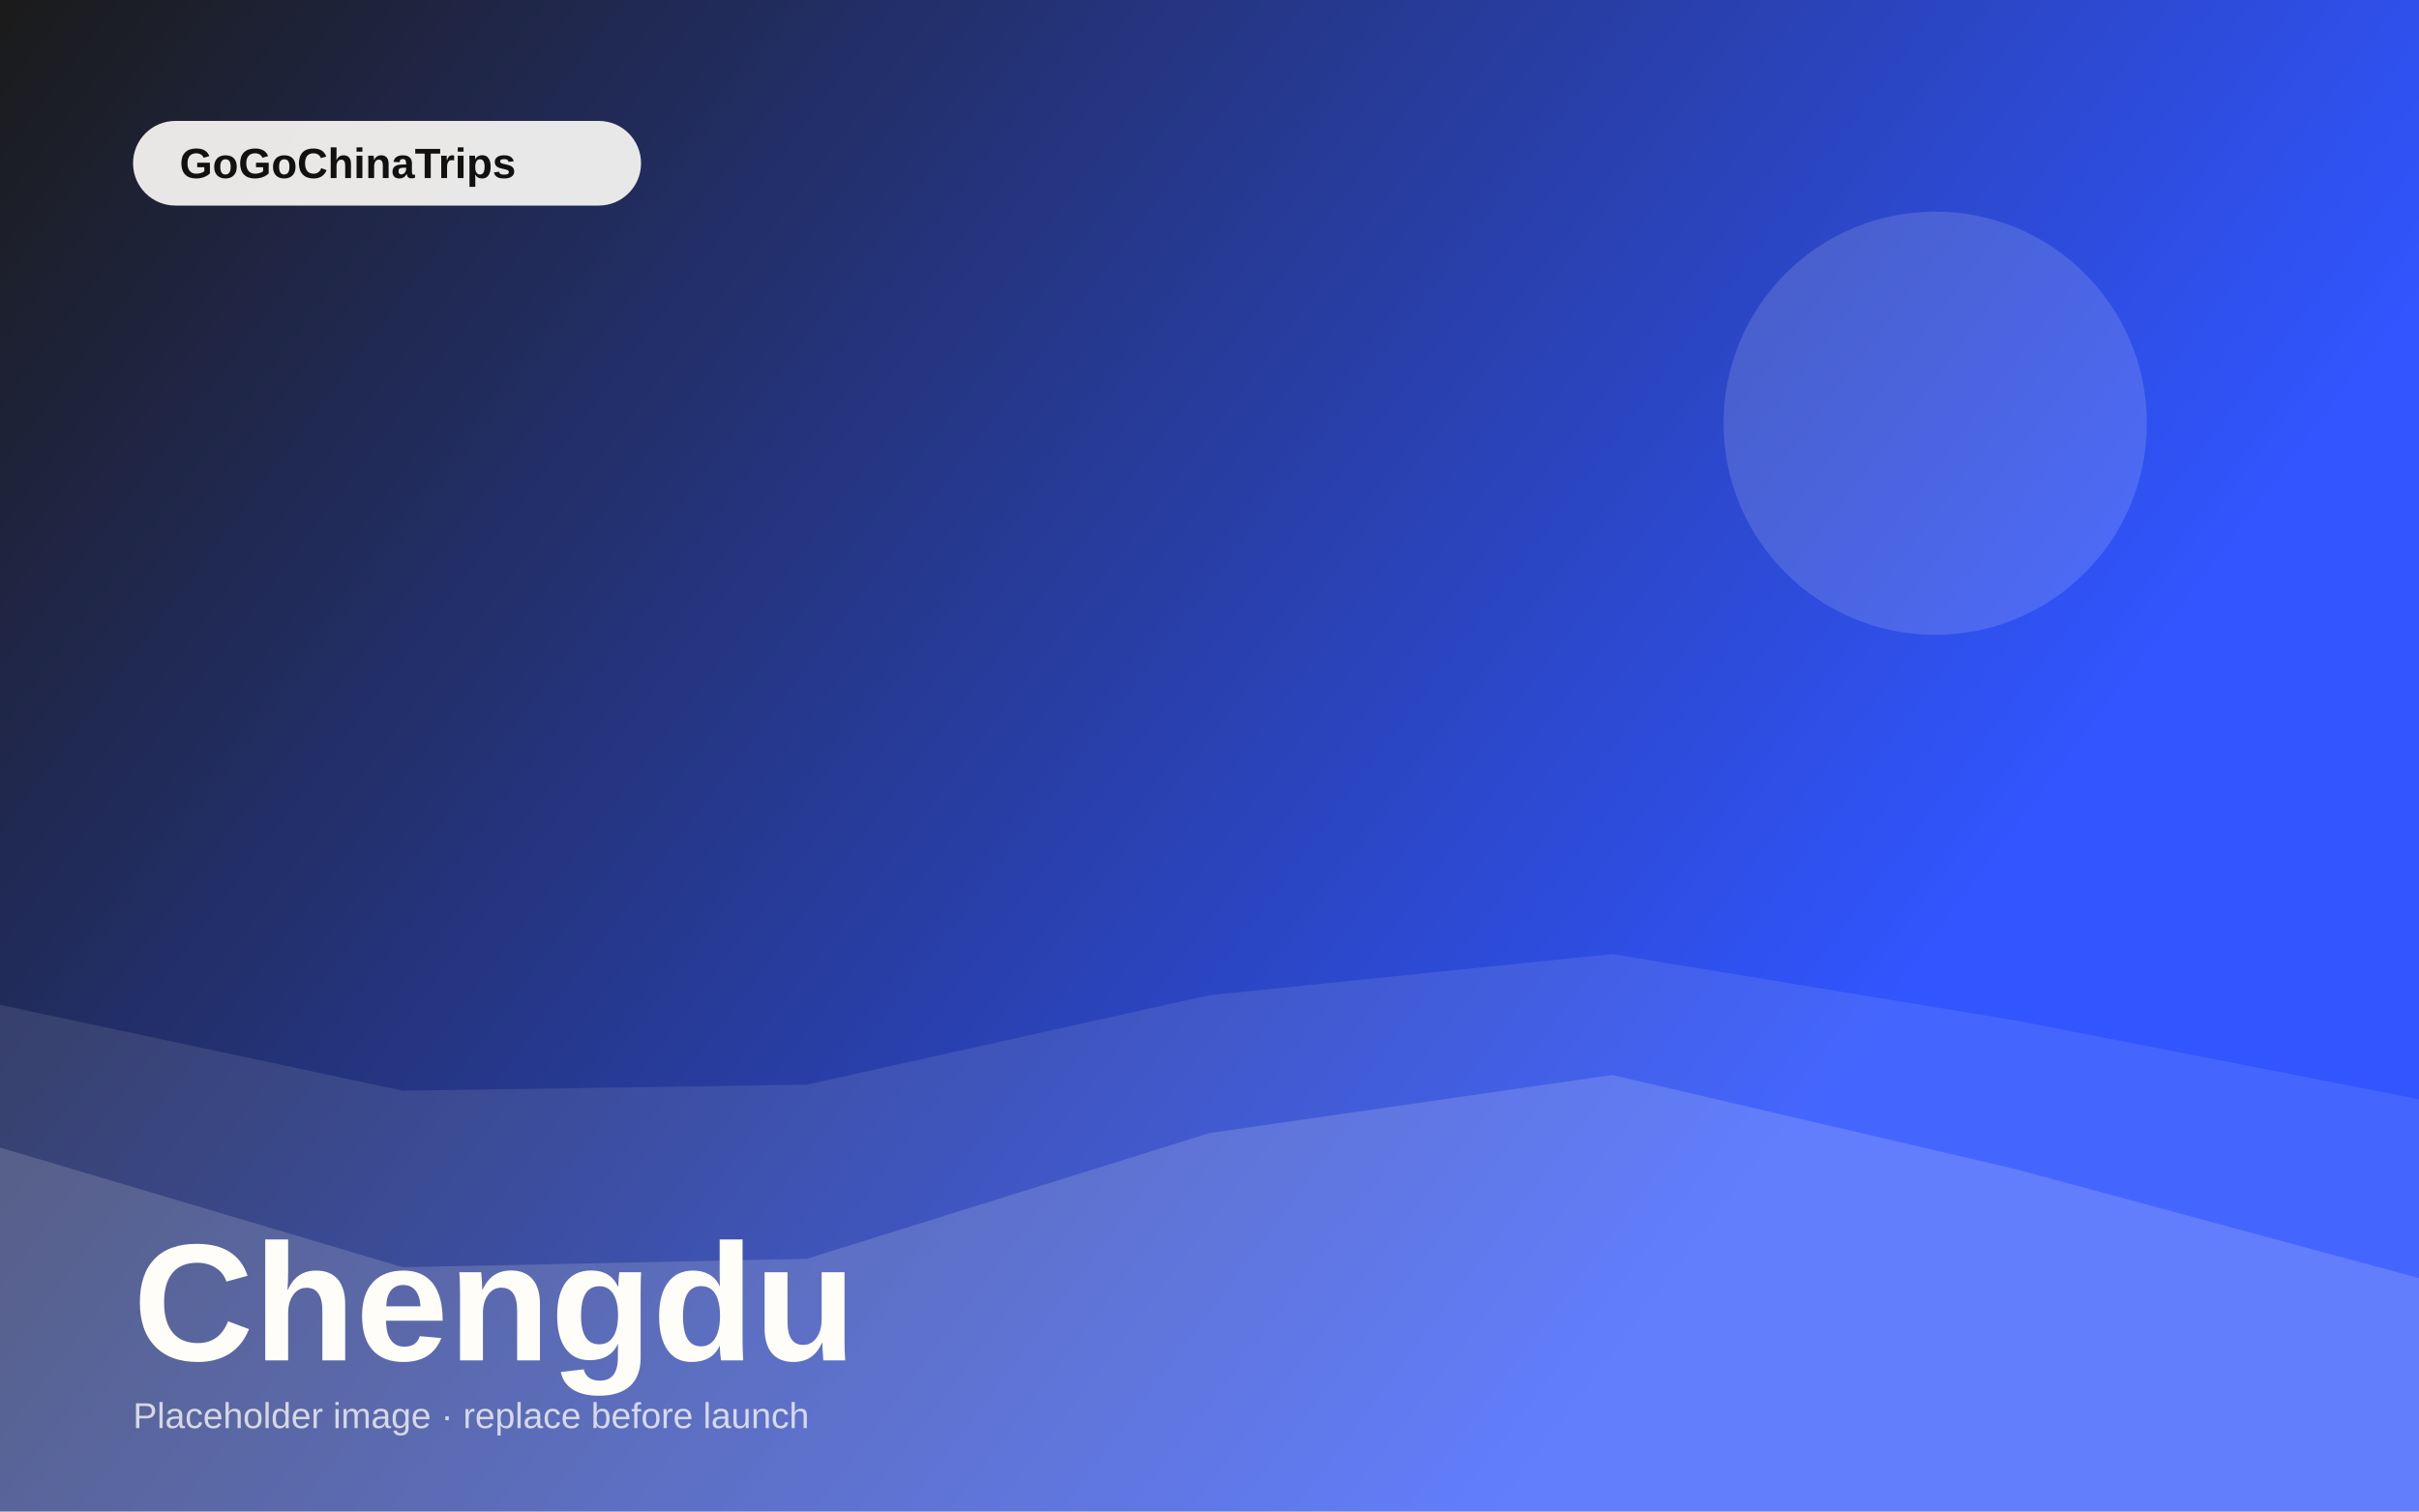
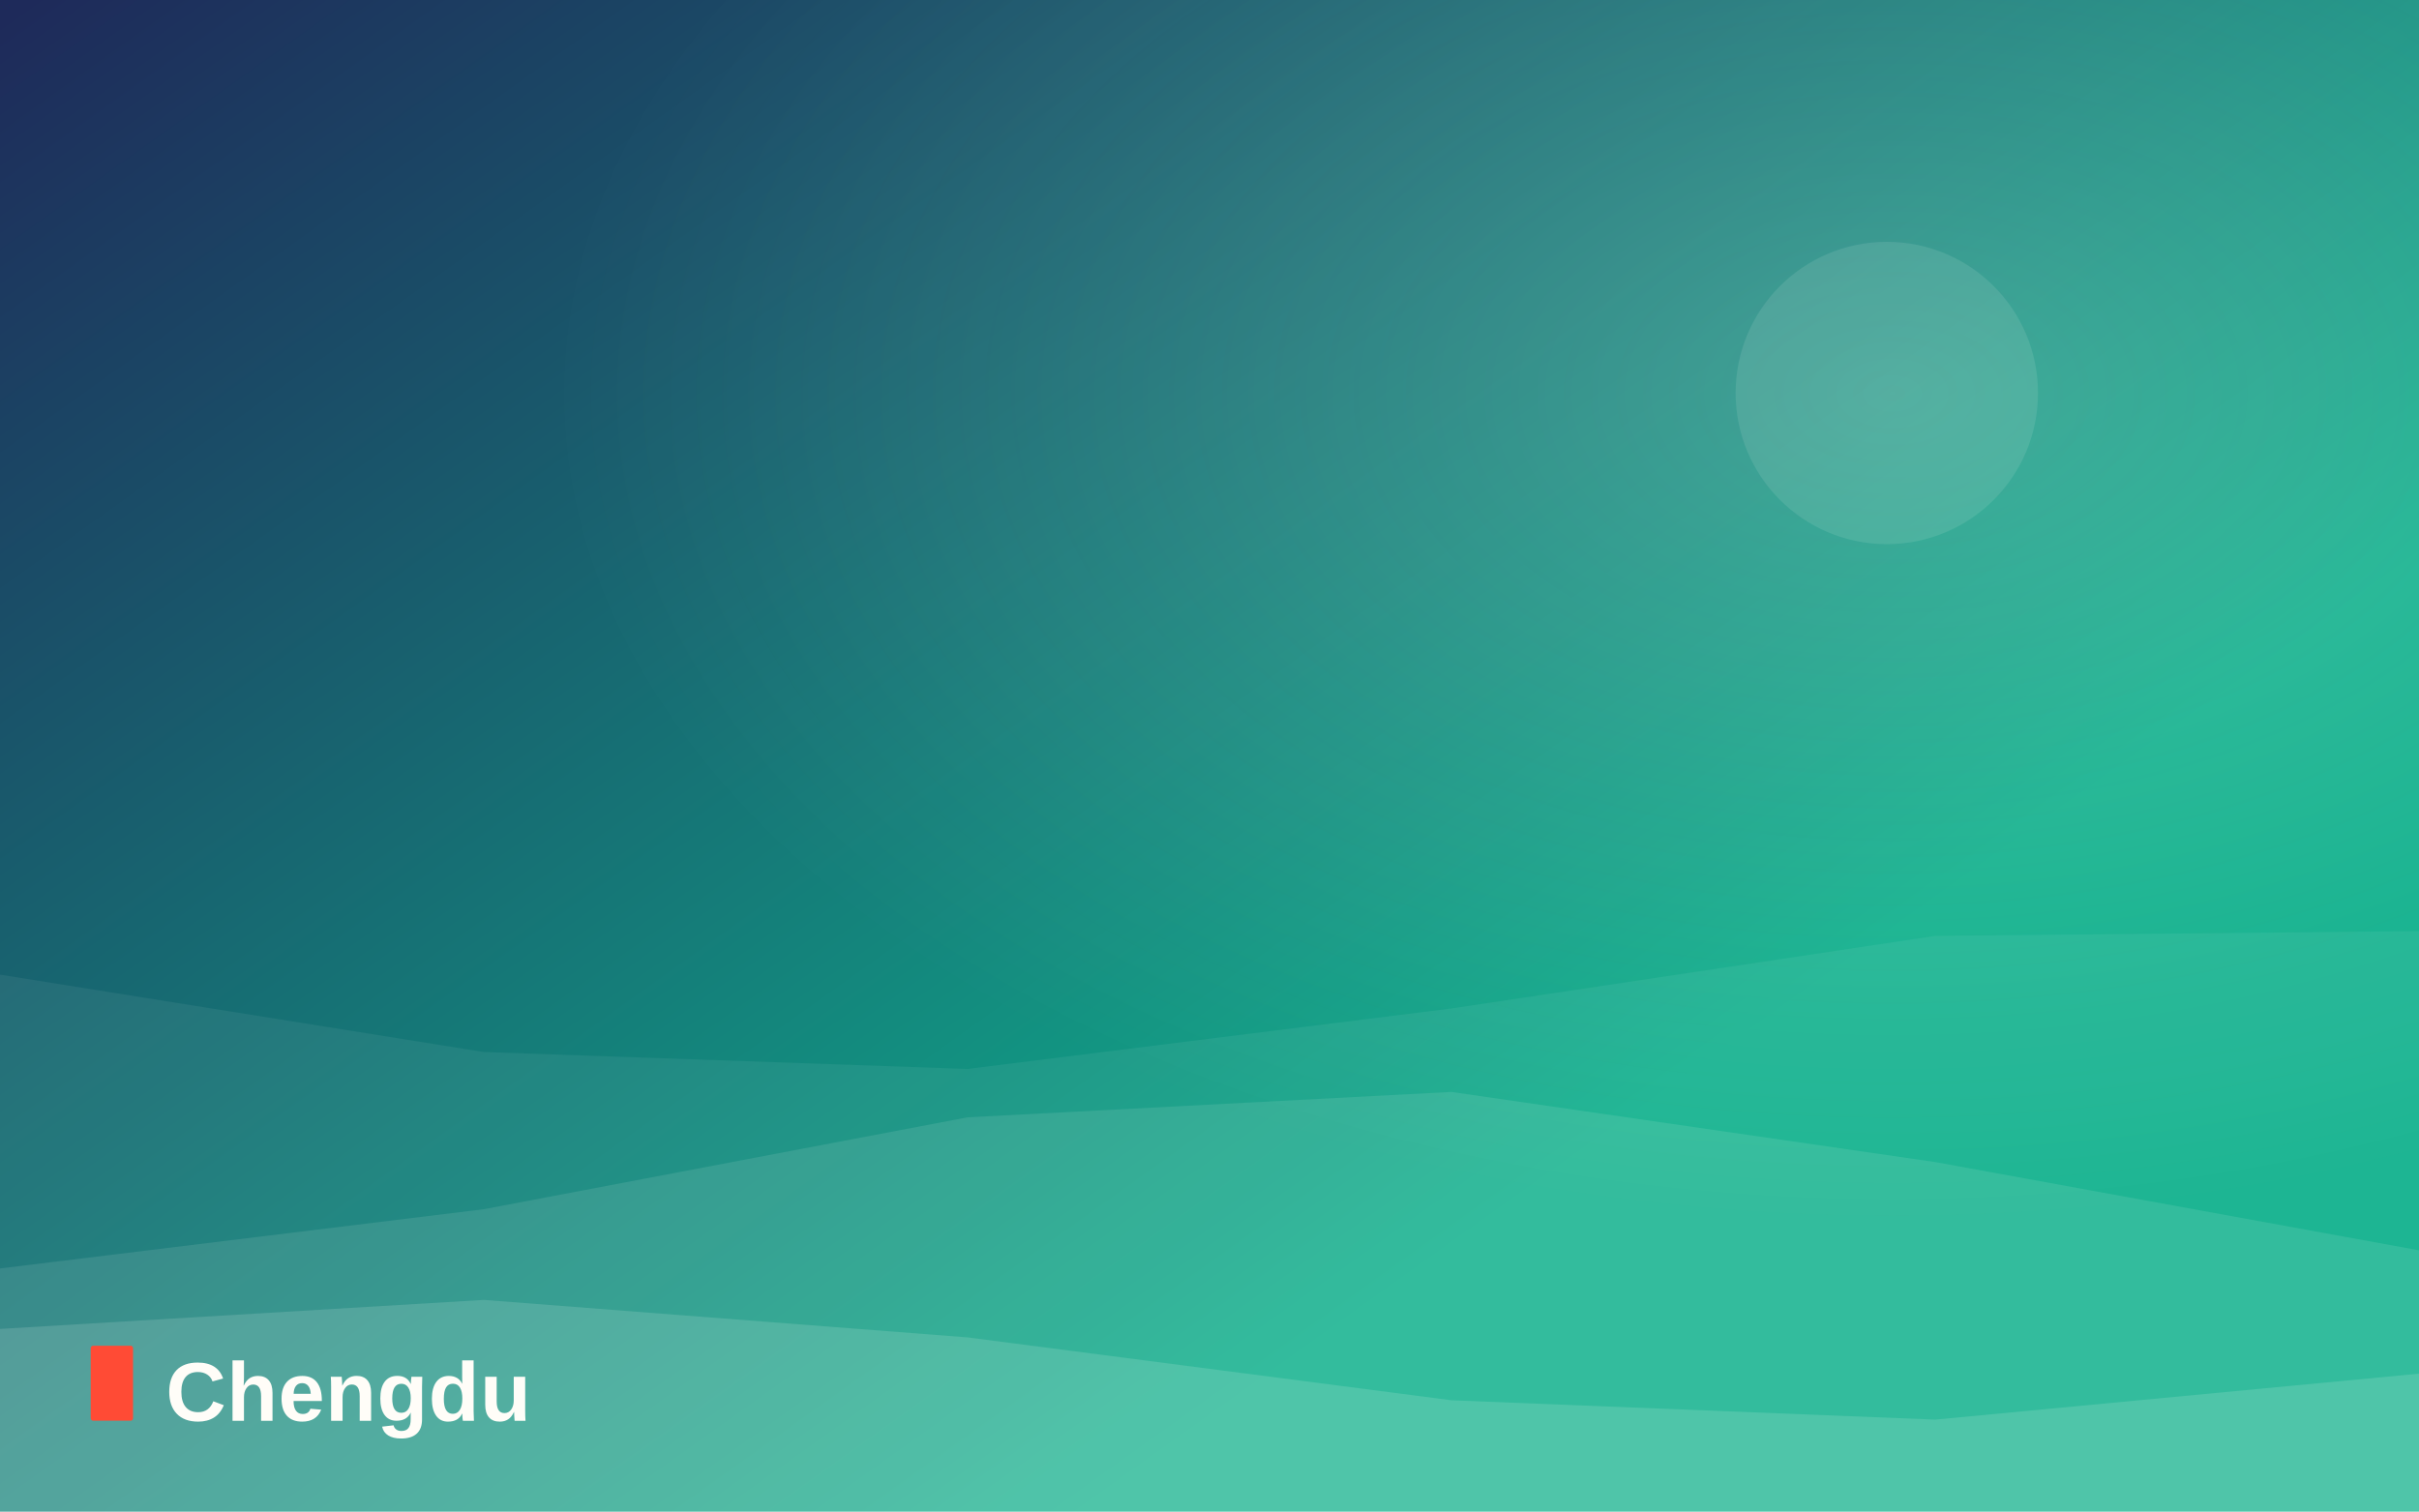
- <svg xmlns="http://www.w3.org/2000/svg" width="2000" height="1250" viewBox="0 0 2000 1250" role="img">
+ <svg xmlns="http://www.w3.org/2000/svg" width="2000" height="1250" viewBox="0 0 2000 1250" role="img" preserveAspectRatio="xMidYMid slice">
  <defs>
-     <linearGradient id="g" gradientTransform="rotate(26)">
-       <stop offset="0" stop-color="#1B1B1B" />
-       <stop offset="1" stop-color="#3155FF" />
+     <linearGradient id="g" gradientTransform="rotate(41)">
+       <stop offset="0" stop-color="#1E2A5A" />
+       <stop offset="1" stop-color="#0FB08C" />
    </linearGradient>
+     <radialGradient id="glow" cx="78%" cy="26%" r="55%">
+       <stop offset="0" stop-color="#FFFDF8" stop-opacity="0.20" />
+       <stop offset="1" stop-color="#FFFDF8" stop-opacity="0" />
+     </radialGradient>
  </defs>
  <rect width="2000" height="1250" fill="url(#g)" />
-   <circle cx="1600" cy="350" r="175" fill="#FFFDF8" opacity="0.14" />
-   <polygon points="0,1250 0,831 333,902 667,897 1000,823 1333,789 1667,844 2000,909 2000,1250" fill="#FFFDF8" opacity="0.1" />
-   <polygon points="0,1250 0,949 333,1048 667,1041 1000,937 1333,889 1667,967 2000,1057 2000,1250" fill="#FFFDF8" opacity="0.16" />
-   <rect x="110" y="100" width="420" height="70" rx="35" fill="#FFFDF8" opacity="0.9" />
-   <text x="148.5" y="147.25" font-family="Space Grotesk, Arial, sans-serif" font-size="35" font-weight="700" fill="#111111">GoGoChinaTrips</text>
-   <text x="110" y="1125" font-family="Space Grotesk, Arial, sans-serif" font-size="138" font-weight="700" fill="#FFFDF8">Chengdu</text>
-   <text x="110" y="1181" font-family="Arial, sans-serif" font-size="29.75" fill="#FFFDF8" opacity="0.75">Placeholder image · replace before launch</text>
+   <rect width="2000" height="1250" fill="url(#glow)" />
+   <circle cx="1560" cy="325" r="125" fill="#FFFDF8" opacity="0.10" />
+   <polygon points="0,1250 0,806 400,870 800,884 1200,834 1600,774 2000,770 2000,1250" fill="#FFFDF8" opacity="0.06" />
+   <polygon points="0,1250 0,1049 400,1000 800,924 1200,903 1600,961 2000,1034 2000,1250" fill="#FFFDF8" opacity="0.1" />
+   <polygon points="0,1250 0,1099 400,1075 800,1106 1200,1158 1600,1174 2000,1136 2000,1250" fill="#FFFDF8" opacity="0.14" />
+   <rect x="75" y="1112.9" width="35" height="62" rx="2" fill="#FF4B35" />
+   <text x="137.1" y="1175" font-family="'Space Grotesk', Arial, sans-serif" font-size="69" font-weight="700" fill="#FFFDF8" letter-spacing="0.5">Chengdu</text>
</svg>
